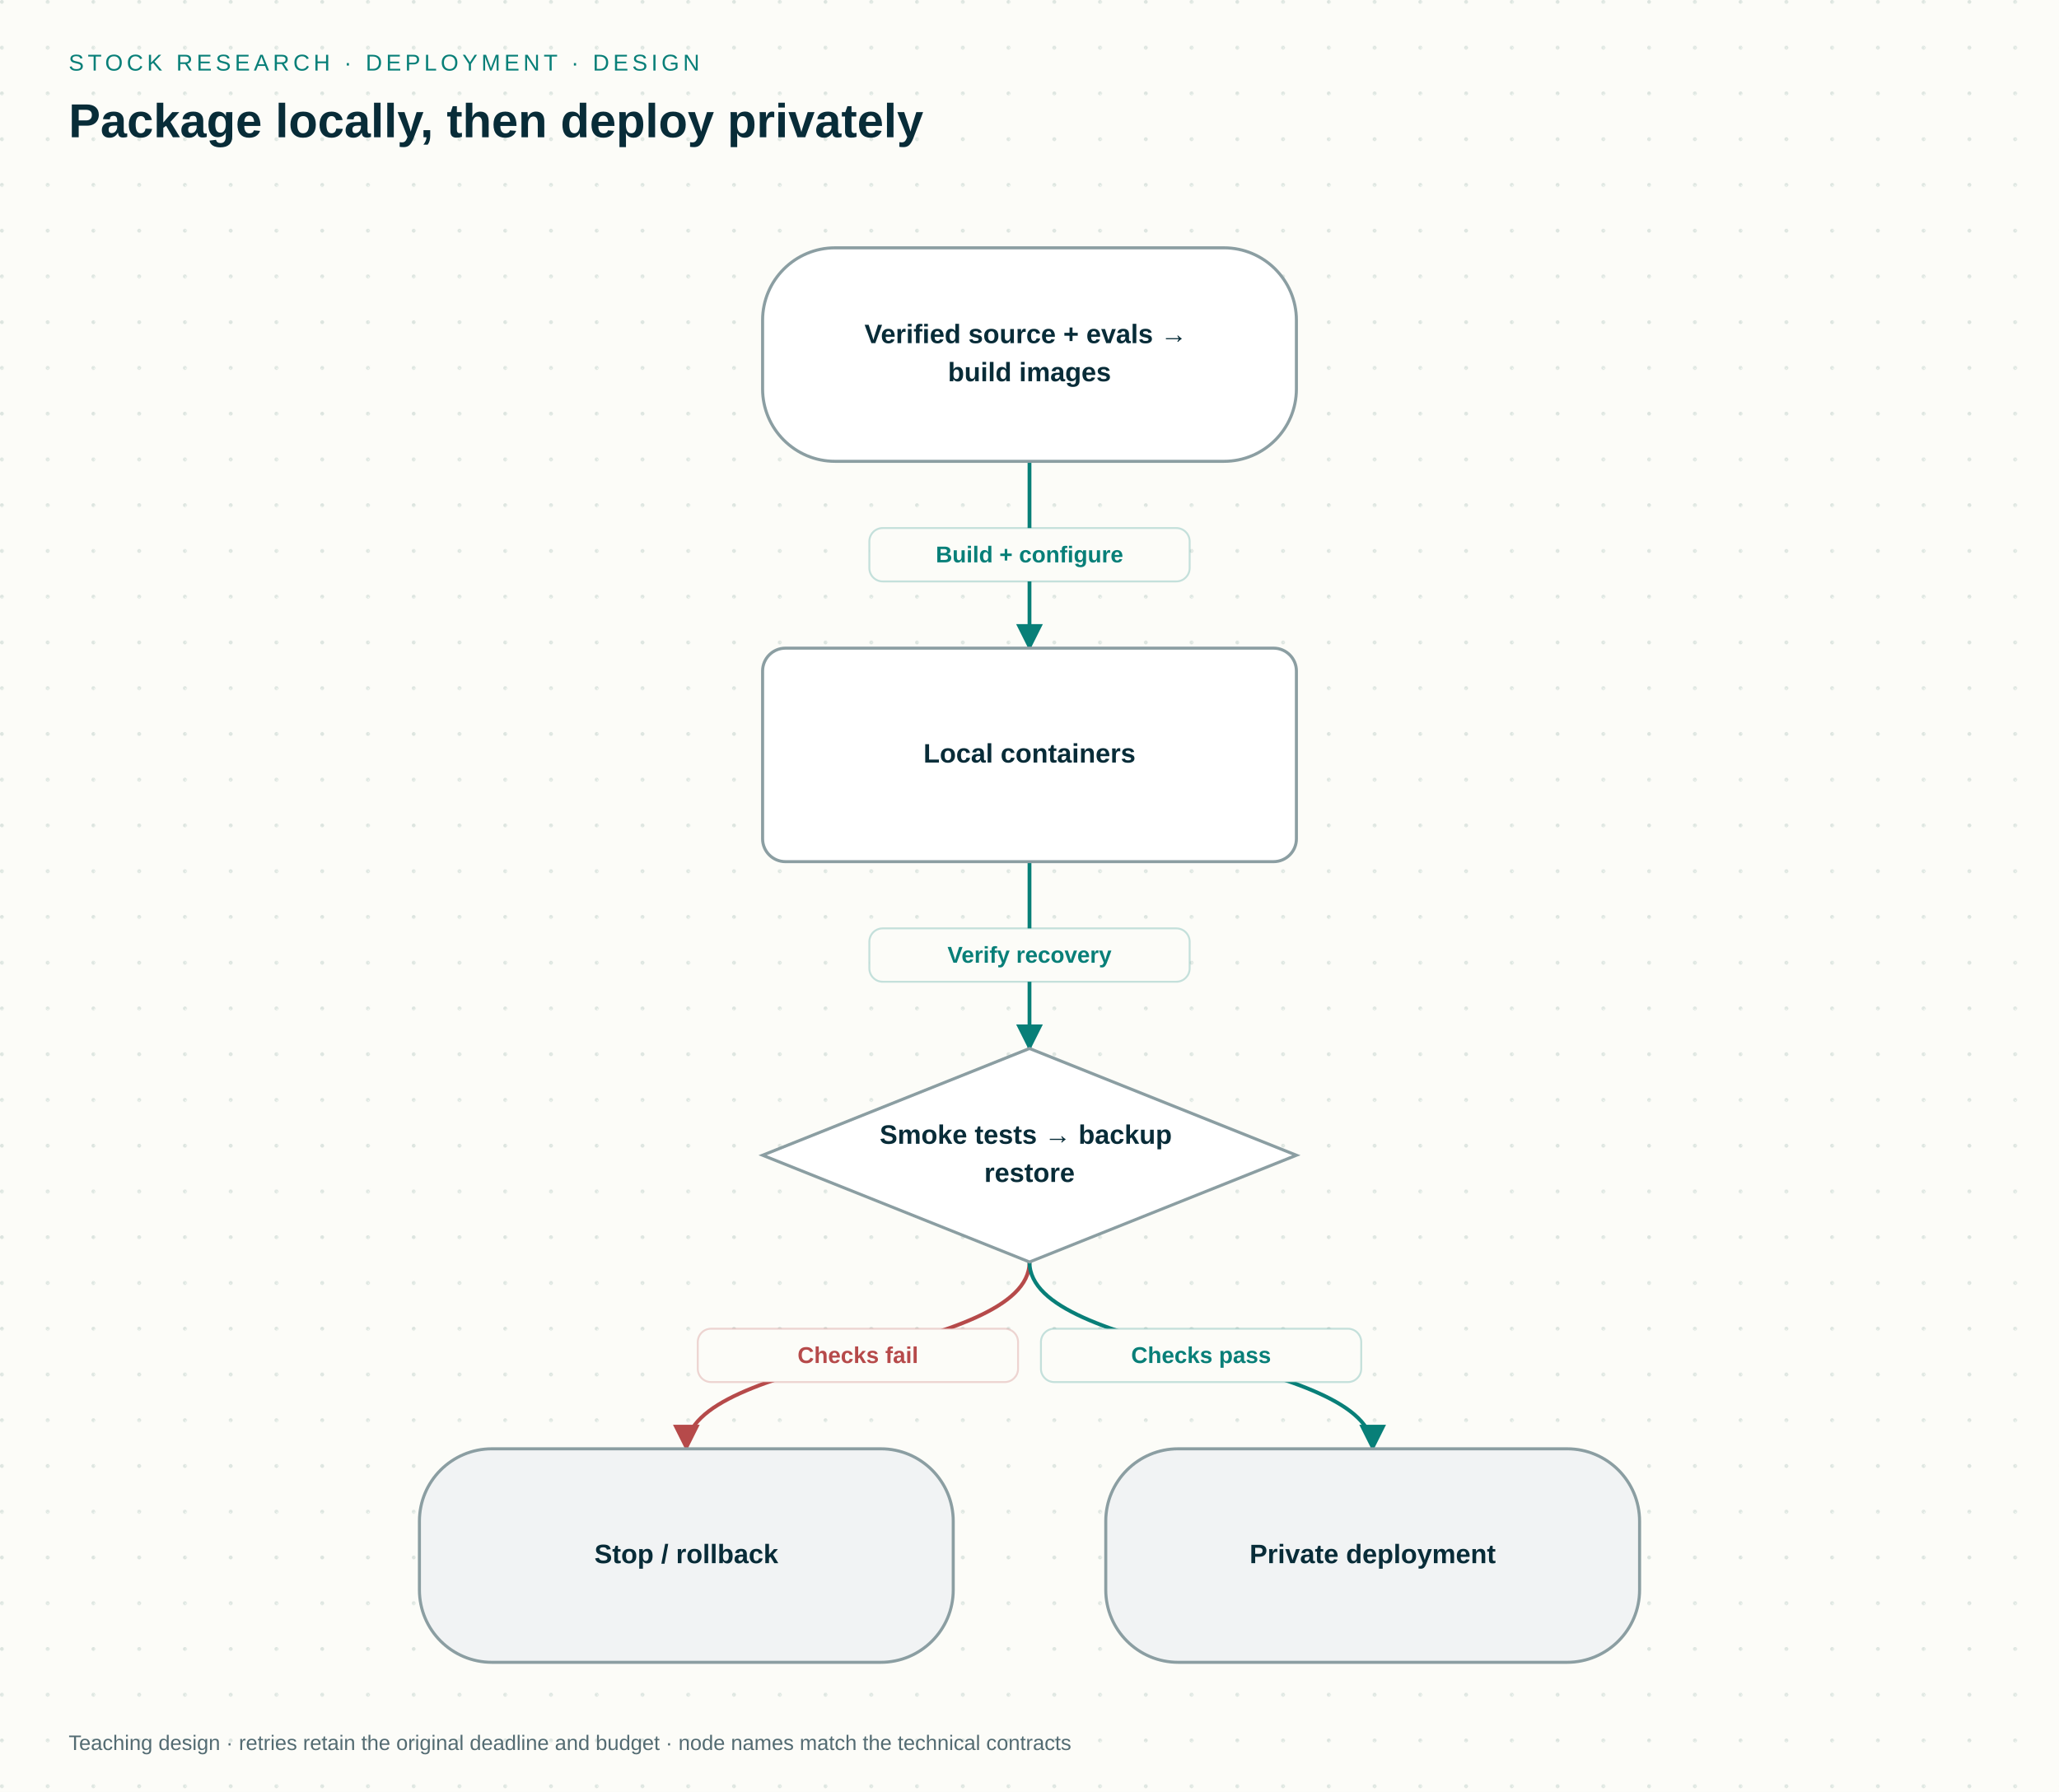
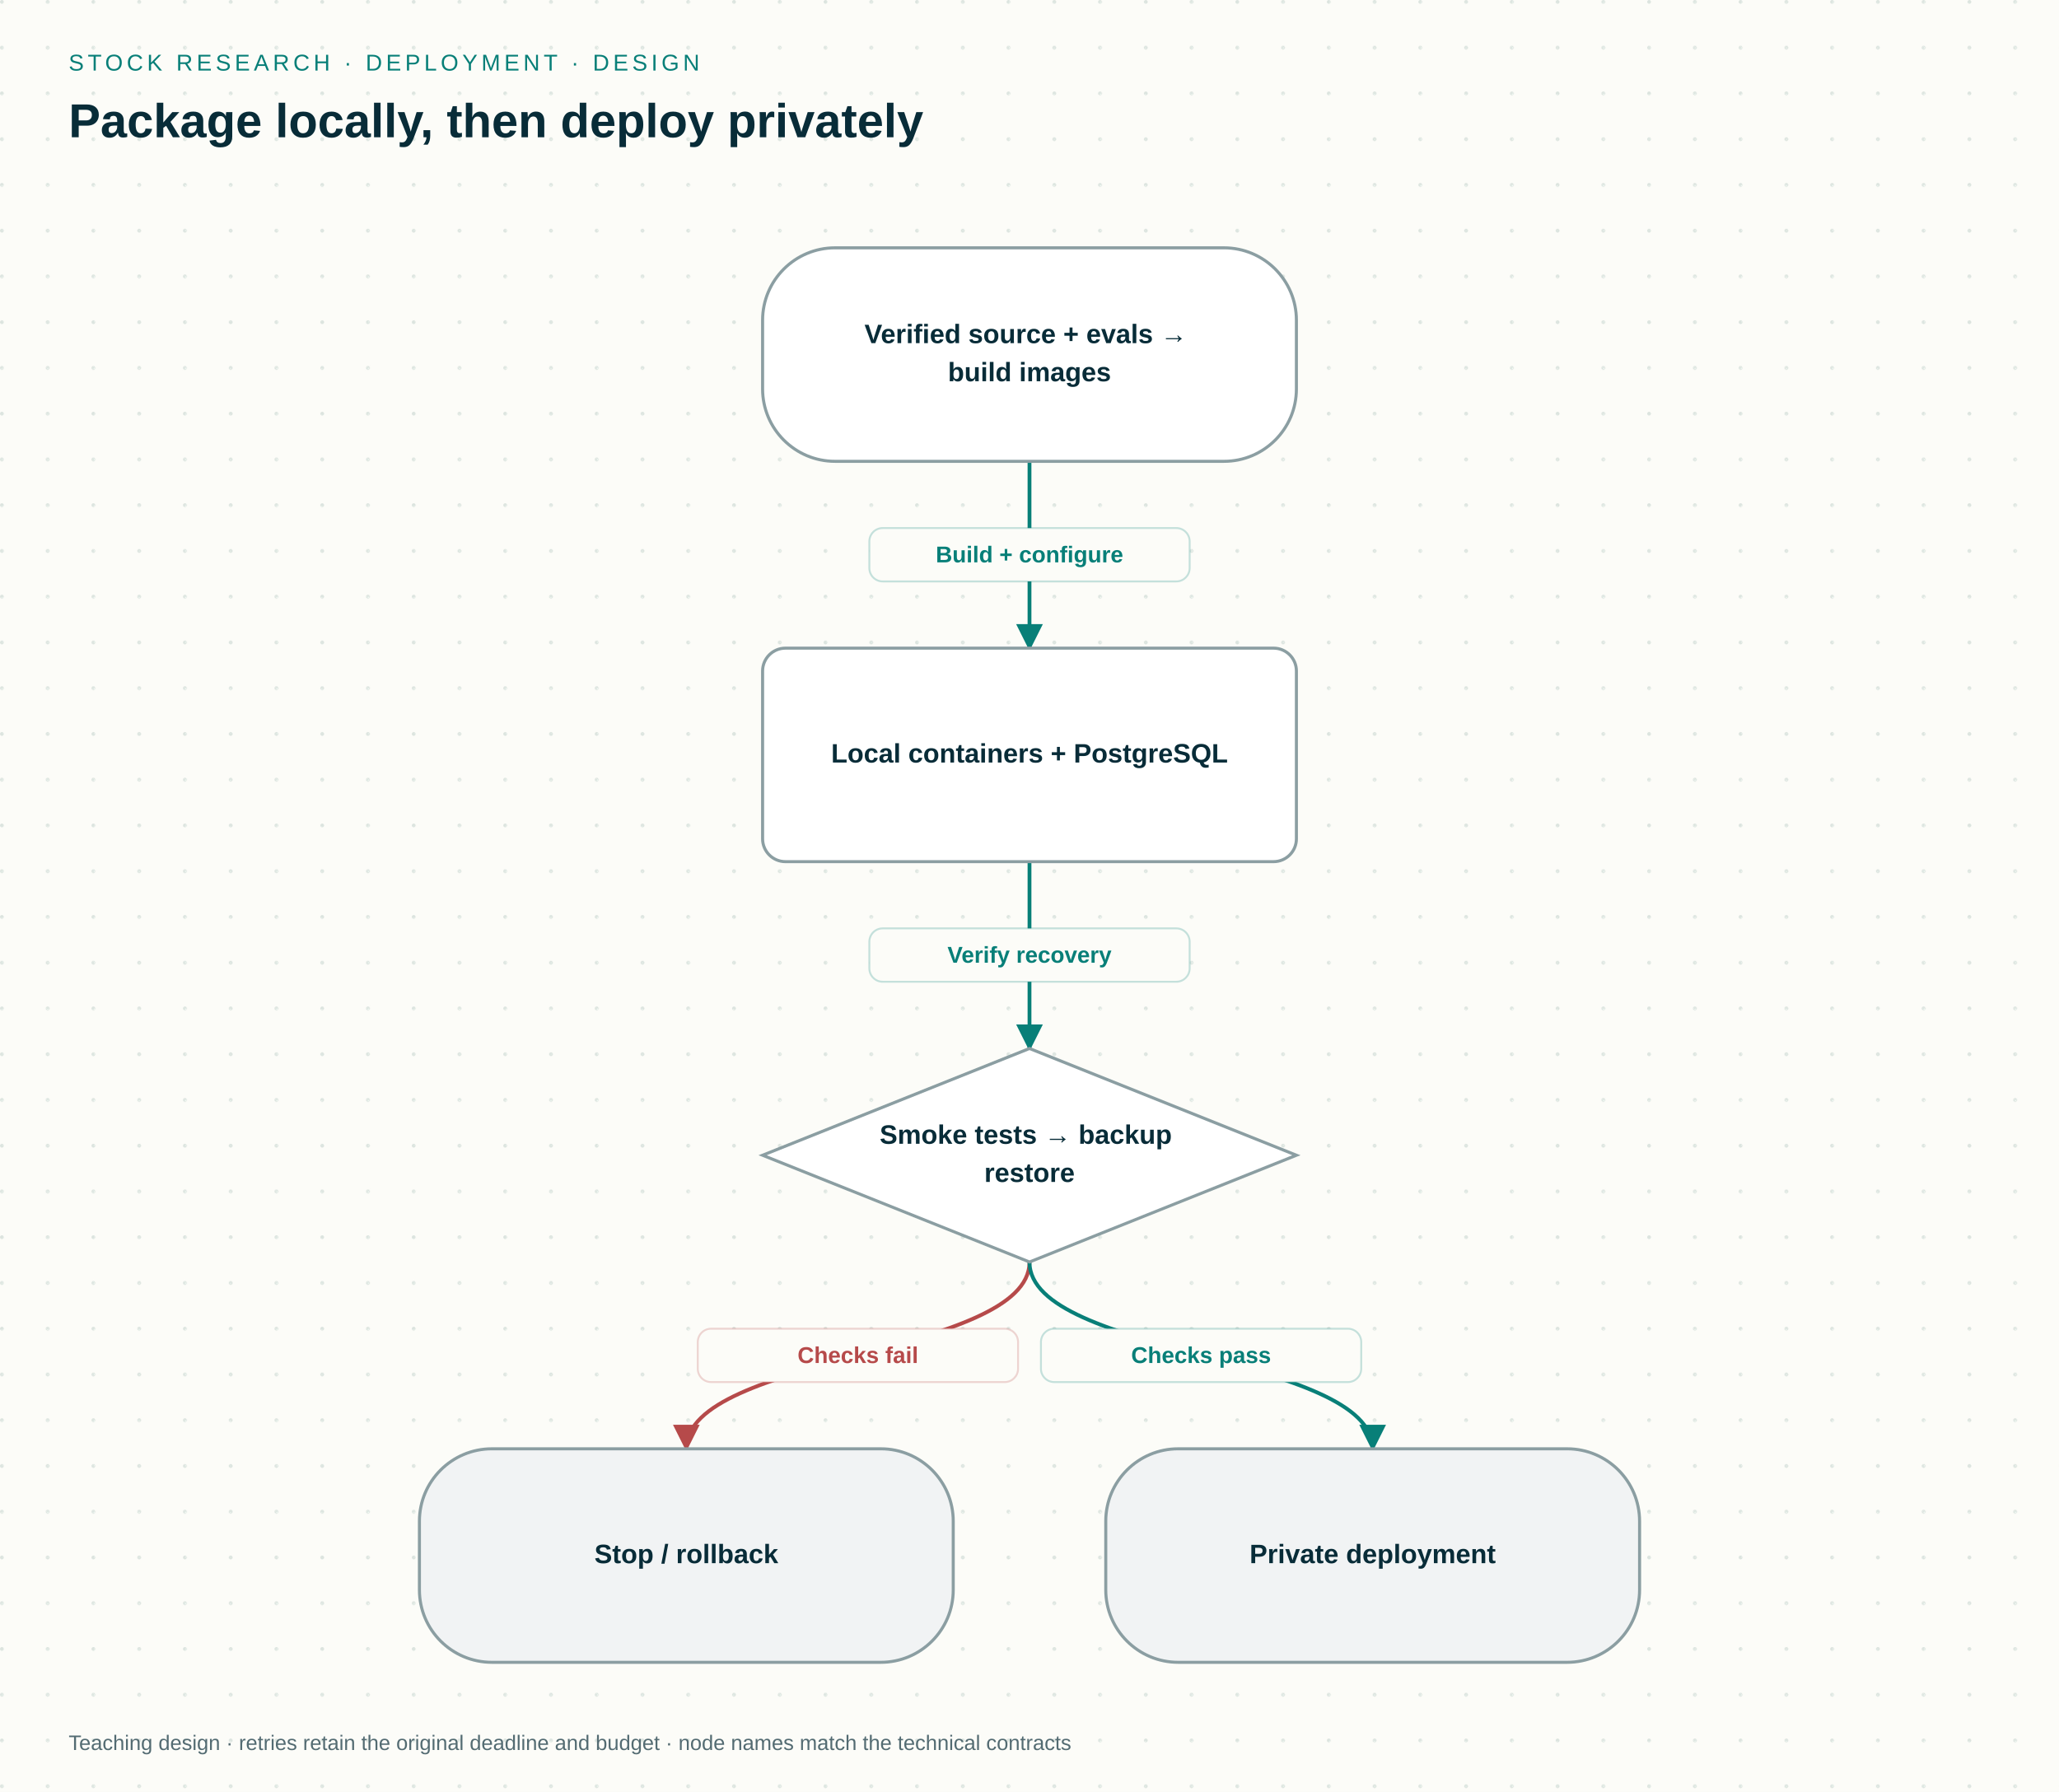
<svg xmlns="http://www.w3.org/2000/svg" viewBox="0 0 1080 940" width="1080" height="940" role="img" aria-label="Package locally, then deploy privately" style="font-family:Arial, &quot;Noto Sans TC&quot;, sans-serif;display:block;max-width:100%;height:auto">
  <defs>
    <pattern id="deployment-en-grid" width="24" height="24" patternUnits="userSpaceOnUse">
      <circle cx="1" cy="1" r="1" fill="#dce4df" />
    </pattern>
    <marker id="deployment-en-flow" viewBox="0 0 10 10" refX="9" refY="5" markerWidth="7" markerHeight="7" orient="auto-start-reverse">
      <path d="M 0 0 L 10 5 L 0 10 z" fill="#087f78" />
    </marker>
    <marker id="deployment-en-retry" viewBox="0 0 10 10" refX="9" refY="5" markerWidth="7" markerHeight="7" orient="auto-start-reverse">
      <path d="M 0 0 L 10 5 L 0 10 z" fill="#7251a1" />
    </marker>
    <marker id="deployment-en-fallback" viewBox="0 0 10 10" refX="9" refY="5" markerWidth="7" markerHeight="7" orient="auto-start-reverse">
      <path d="M 0 0 L 10 5 L 0 10 z" fill="#9b641b" />
    </marker>
    <marker id="deployment-en-stop" viewBox="0 0 10 10" refX="9" refY="5" markerWidth="7" markerHeight="7" orient="auto-start-reverse">
      <path d="M 0 0 L 10 5 L 0 10 z" fill="#b64a4a" />
    </marker>
  </defs>
  <rect width="1080" height="940" fill="#fcfcf8" />
  <rect width="1080" height="940" fill="url(#deployment-en-grid)" />
  <text x="36" y="37" fill="#087f78" font-size="12" letter-spacing="2">STOCK RESEARCH · DEPLOYMENT · DESIGN</text>
  <text x="36" y="72" fill="#082c38" font-size="25" font-weight="700">Package locally, then deploy privately</text>
  <g opacity="1">
    <path d="M 540 242 C 540 291, 540 291, 540 340" fill="none" stroke="#087f78" stroke-width="2" marker-end="url(#deployment-en-flow)" />
    <rect x="456" y="277" width="168" height="28" rx="7" fill="#fcfcf8" stroke="#087f78" stroke-opacity=".23" />
    <text x="540" text-anchor="middle" fill="#087f78" font-size="12" font-weight="600">
      <tspan x="540" y="295">Build + configure</tspan>
    </text>
  </g>
  <g opacity="1">
    <path d="M 540 452 C 540 501, 540 501, 540 550" fill="none" stroke="#087f78" stroke-width="2" marker-end="url(#deployment-en-flow)" />
    <rect x="456" y="487" width="168" height="28" rx="7" fill="#fcfcf8" stroke="#087f78" stroke-opacity=".23" />
    <text x="540" text-anchor="middle" fill="#087f78" font-size="12" font-weight="600">
      <tspan x="540" y="505">Verify recovery</tspan>
    </text>
  </g>
  <g opacity="1">
    <path d="M 540 662 C 540 711, 360 711, 360 760" fill="none" stroke="#b64a4a" stroke-width="2" marker-end="url(#deployment-en-stop)" />
    <rect x="366" y="697" width="168" height="28" rx="7" fill="#fcfcf8" stroke="#b64a4a" stroke-opacity=".23" />
    <text x="450" text-anchor="middle" fill="#b64a4a" font-size="12" font-weight="600">
      <tspan x="450" y="715">Checks fail</tspan>
    </text>
  </g>
  <g opacity="1">
    <path d="M 540 662 C 540 711, 720 711, 720 760" fill="none" stroke="#087f78" stroke-width="2" marker-end="url(#deployment-en-flow)" />
    <rect x="546" y="697" width="168" height="28" rx="7" fill="#fcfcf8" stroke="#087f78" stroke-opacity=".23" />
    <text x="630" text-anchor="middle" fill="#087f78" font-size="12" font-weight="600">
      <tspan x="630" y="715">Checks pass</tspan>
    </text>
  </g>
  <g data-node-id="Verified source + evals → build images" aria-label="Verified source + evals → build images">
    <rect x="400" y="130" width="280" height="112" rx="38" fill="#fff" stroke="#8b9ea2" stroke-width="1.6" />
    <text x="540" text-anchor="middle" fill="#082c38" font-size="14" font-weight="600" pointer-events="none">
      <tspan x="540" y="180">Verified source + evals →</tspan>
      <tspan x="540" y="200">build images</tspan>
    </text>
  </g>
-   <g data-node-id="Local containers" aria-label="Local containers">
+   <g data-node-id="Local containers + PostgreSQL" aria-label="Local containers + PostgreSQL">
    <rect x="400" y="340" width="280" height="112" rx="12" fill="#fff" stroke="#8b9ea2" stroke-width="1.6" />
    <text x="540" text-anchor="middle" fill="#082c38" font-size="14" font-weight="600" pointer-events="none">
-       <tspan x="540" y="400">Local containers</tspan>
+       <tspan x="540" y="400">Local containers + PostgreSQL</tspan>
    </text>
  </g>
  <g data-node-id="Smoke tests → backup restore" aria-label="Smoke tests → backup restore">
    <polygon points="540,550 680,606 540,662 400,606" fill="#fff" stroke="#8b9ea2" stroke-width="1.6" />
    <text x="540" text-anchor="middle" fill="#082c38" font-size="14" font-weight="600" pointer-events="none">
      <tspan x="540" y="600">Smoke tests → backup</tspan>
      <tspan x="540" y="620">restore</tspan>
    </text>
  </g>
  <g data-node-id="Stop / rollback" aria-label="Stop / rollback">
    <rect x="220" y="760" width="280" height="112" rx="38" fill="#f1f3f4" stroke="#8b9ea2" stroke-width="1.6" />
    <text x="360" text-anchor="middle" fill="#082c38" font-size="14" font-weight="600" pointer-events="none">
      <tspan x="360" y="820">Stop / rollback</tspan>
    </text>
  </g>
  <g data-node-id="Private deployment" aria-label="Private deployment">
    <rect x="580" y="760" width="280" height="112" rx="38" fill="#f1f3f4" stroke="#8b9ea2" stroke-width="1.6" />
    <text x="720" text-anchor="middle" fill="#082c38" font-size="14" font-weight="600" pointer-events="none">
      <tspan x="720" y="820">Private deployment</tspan>
    </text>
  </g>
  <text x="36" y="918" font-size="11" fill="#536b72">Teaching design · retries retain the original deadline and budget · node names match the technical contracts</text>
</svg>
